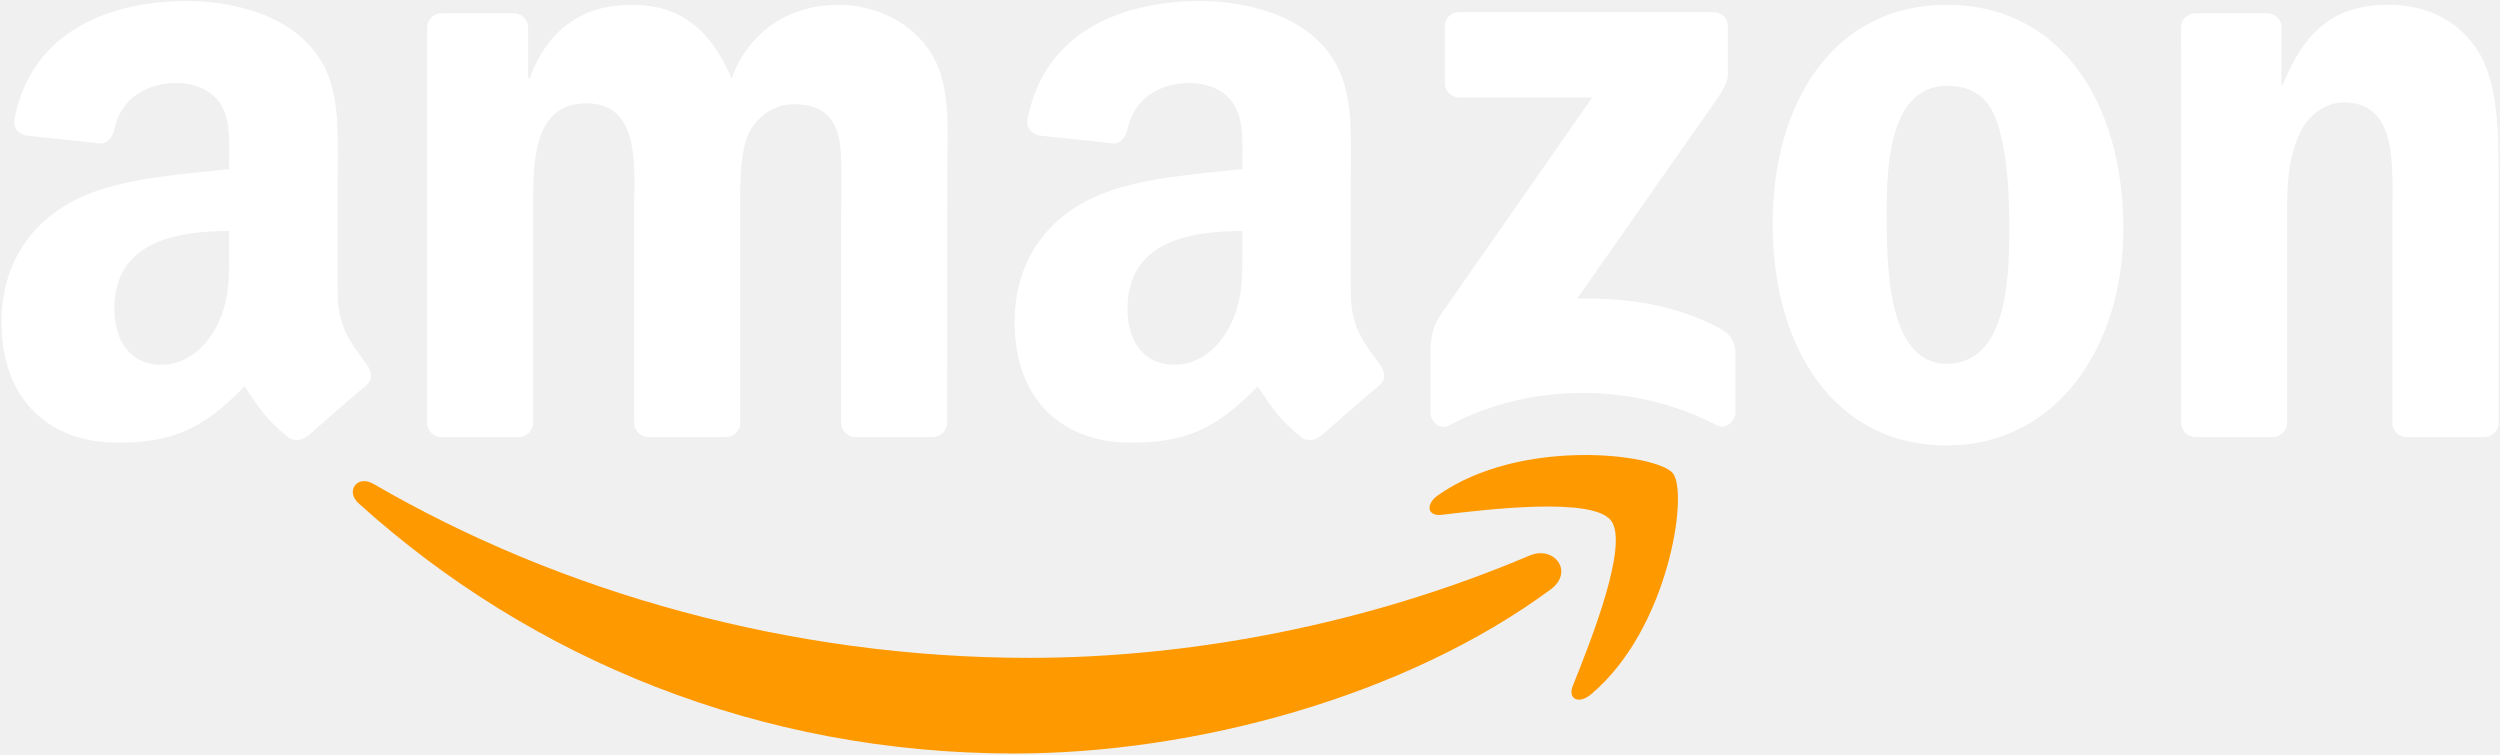
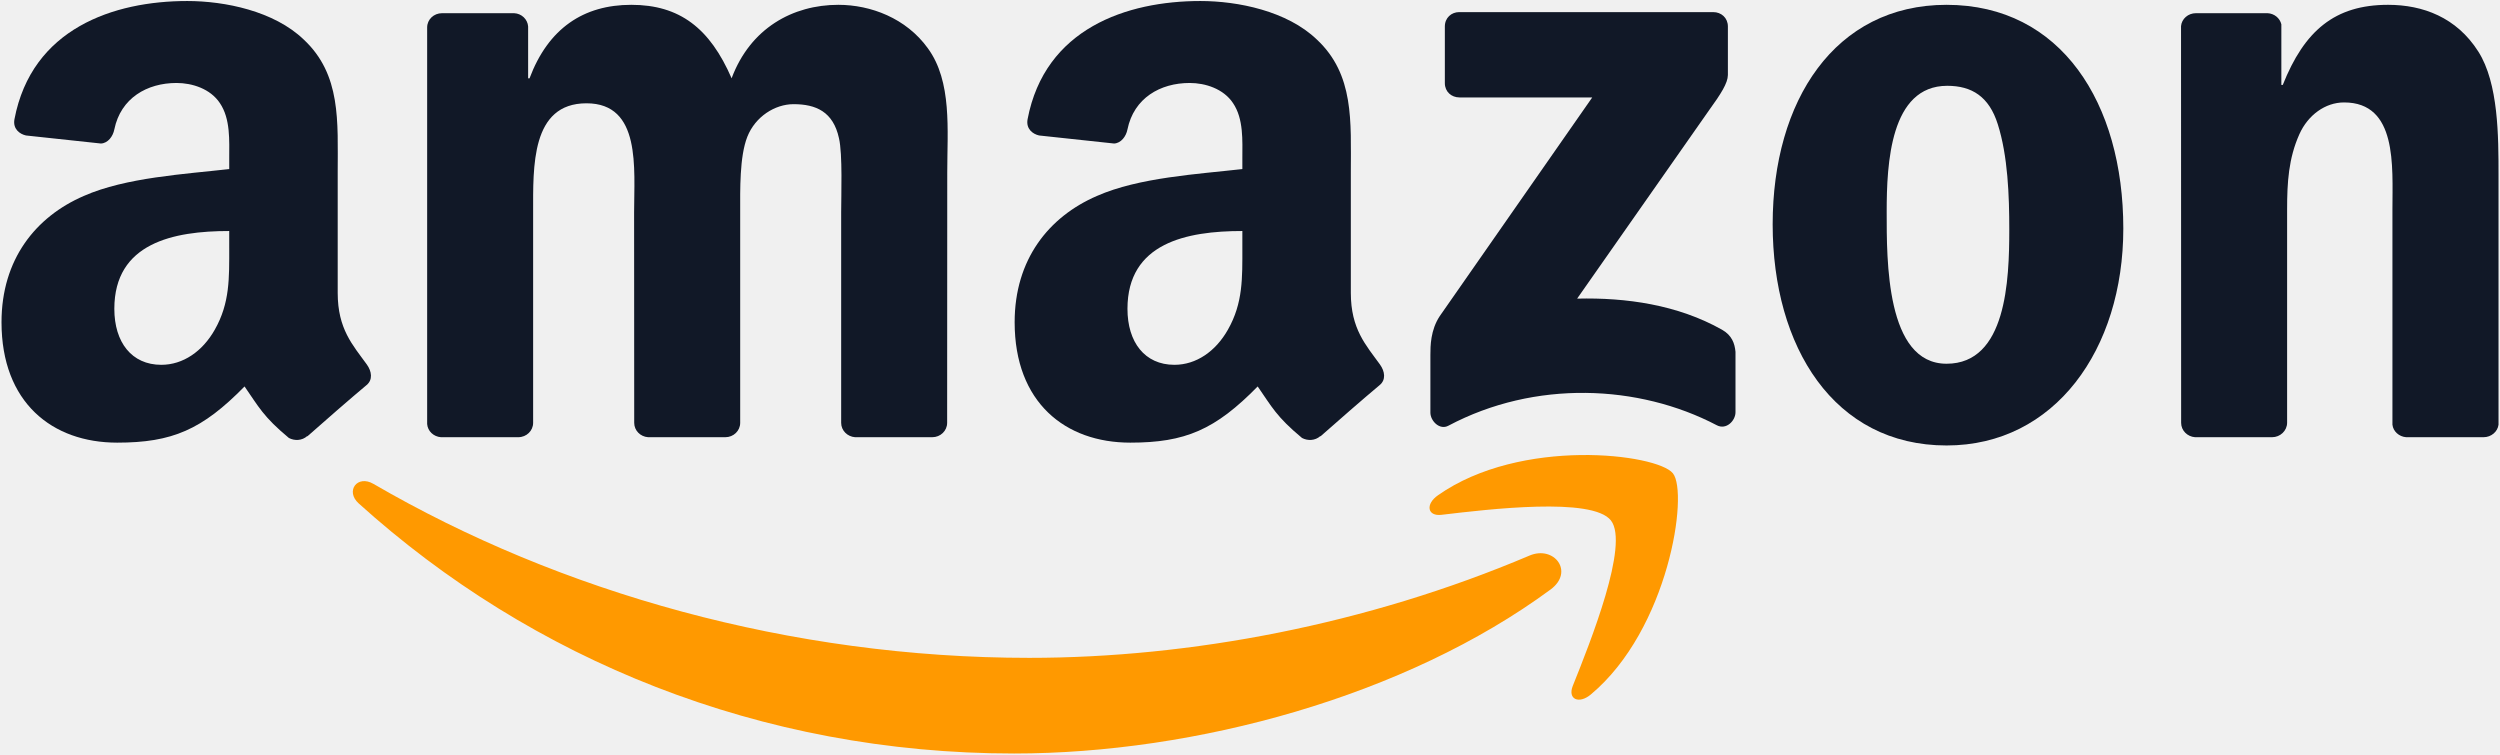
- <svg xmlns="http://www.w3.org/2000/svg" xmlns:xlink="http://www.w3.org/1999/xlink" version="1.1" width="603" height="182" style="fill:#fff" id="svg1936">
+ <svg xmlns="http://www.w3.org/2000/svg" xmlns:xlink="http://www.w3.org/1999/xlink" version="1.1" width="603" height="182" style="fill:#111827" id="svg1936">
  <path d="m 374.006,142.184 c -34.999,25.797 -85.729,39.561 -129.406,39.561 -61.243,0 -116.377,-22.651 -158.088,-60.325 -3.277,-2.963 -0.341,-7 3.592,-4.693 45.014,26.191 100.673,41.947 158.166,41.947 38.775,0 81.43,-8.022 120.65,-24.67 5.925,-2.517 10.88,3.88 5.086,8.18" id="path8" style="fill:#ff9900" />
  <path d="m 388.557,125.536 c -4.457,-5.715 -29.573,-2.7 -40.846,-1.363 -3.434,0.419 -3.959,-2.569 -0.865,-4.719 20.003,-14.078 52.827,-10.015 56.655,-5.296 3.828,4.745 -0.996,37.647 -19.794,53.351 -2.884,2.412 -5.637,1.127 -4.352,-2.071 4.221,-10.539 13.685,-34.161 9.202,-39.902" id="path10" style="fill:#ff9900" />
  <path d="M 348.497,20.066 V 6.381 c 0,-2.071 1.573,-3.461 3.461,-3.461 h 61.269 c 1.966,0 3.539,1.416 3.539,3.461 v 11.719 c -0.026,1.966 -1.678,4.536 -4.614,8.599 l -31.749,45.329 c 11.798,-0.288 24.251,1.468 34.947,7.498 2.412,1.363 3.067,3.356 3.251,5.322 V 99.451 c 0,1.992 -2.202,4.326 -4.509,3.12 -18.85,-9.884 -43.887,-10.959 -64.729,0.105 -2.124,1.154 -4.352,-1.154 -4.352,-3.146 V 85.661 c 0,-2.228 0.026,-6.03 2.255,-9.412 l 36.782,-52.748 h -32.011 c -1.966,0 -3.539,-1.389 -3.539,-3.434" id="path12" />
  <path d="m 124.999,105.454 h -18.64 c -1.783,-0.131 -3.198,-1.468 -3.33,-3.172 V 6.617 c 0,-1.914 1.599,-3.434 3.592,-3.434 h 17.382 c 1.809,0.079 3.251,1.468 3.382,3.198 v 12.505 h 0.341 c 4.536,-12.086 13.056,-17.723 24.539,-17.723 11.666,0 18.955,5.637 24.198,17.723 4.509,-12.086 14.76,-17.723 25.745,-17.723 7.813,0 16.359,3.225 21.576,10.461 5.899,8.049 4.693,19.741 4.693,29.992 l -0.026,60.377 c 0,1.914 -1.599,3.461 -3.592,3.461 h -18.614 c -1.861,-0.131 -3.356,-1.625 -3.356,-3.461 V 51.29 c 0,-4.037 0.367,-14.105 -0.524,-17.932 -1.389,-6.423 -5.558,-8.232 -10.959,-8.232 -4.509,0 -9.228,3.015 -11.142,7.839 -1.914,4.824 -1.73,12.899 -1.73,18.326 v 50.703 c 0,1.914 -1.599,3.461 -3.592,3.461 h -18.614 c -1.888,-0.131 -3.356,-1.625 -3.356,-3.461 L 152.946,51.29 c 0,-10.67 1.757,-26.374 -11.483,-26.374 -13.397,0 -12.872,15.311 -12.872,26.374 v 50.703 c 0,1.914 -1.599,3.461 -3.592,3.461" id="path14" />
  <path d="m 469.514,1.164 c 27.659,0 42.629,23.752 42.629,53.954 0,29.179 -16.543,52.329 -42.629,52.329 -27.161,0 -41.947,-23.752 -41.947,-53.351 0,-29.782 14.97,-52.932 41.947,-52.932 m 0.157,19.532 c -13.738,0 -14.603,18.719 -14.603,30.385 0,11.693 -0.184,36.651 14.445,36.651 14.445,0 15.127,-20.135 15.127,-32.404 0,-8.075 -0.341,-17.723 -2.779,-25.378 -2.097,-6.659 -6.266,-9.255 -12.191,-9.255" id="path16" />
  <path d="M 548.008,105.454 H 529.446 c -1.861,-0.131 -3.356,-1.625 -3.356,-3.461 l -0.026,-95.691 c 0.157,-1.757 1.704,-3.12 3.592,-3.12 h 17.277 c 1.625,0.079 2.962,1.18 3.33,2.674 v 14.629 h 0.341 c 5.217,-13.082 12.532,-19.322 25.404,-19.322 8.363,0 16.517,3.015 21.76,11.273 4.876,7.655 4.876,20.528 4.876,29.782 v 60.22 c -0.21,1.678 -1.757,3.015 -3.592,3.015 h -18.693 c -1.704,-0.131 -3.12,-1.389 -3.303,-3.015 V 50.478 c 0,-10.461 1.206,-25.771 -11.667,-25.771 -4.535,0 -8.704,3.041 -10.775,7.655 -2.622,5.846 -2.962,11.667 -2.962,18.116 v 51.516 c -0.026,1.914 -1.652,3.461 -3.644,3.461" id="path18" />
  <use xlink:href="#path30" transform="translate(244.3672)" id="use28" />
  <path d="M 55.288,59.758 V 55.721 c -13.475,0 -27.711,2.884 -27.711,18.771 0,8.049 4.168,13.502 11.326,13.502 5.243,0 9.936,-3.225 12.899,-8.468 3.67,-6.449 3.487,-12.505 3.487,-19.767 m 18.797,45.434 c -1.232,1.101 -3.015,1.18 -4.404,0.446 -6.187,-5.138 -7.288,-7.524 -10.696,-12.427 -10.225,10.434 -17.46,13.554 -30.726,13.554 -15.678,0 -27.895,-9.674 -27.895,-29.048 0,-15.127 8.206,-25.43 19.872,-30.464 10.12,-4.457 24.251,-5.243 35.052,-6.476 v -2.412 c 0,-4.431 0.341,-9.674 -2.255,-13.502 -2.281,-3.434 -6.633,-4.85 -10.461,-4.85 -7.105,0 -13.449,3.644 -14.996,11.195 -0.315,1.678 -1.547,3.33 -3.225,3.408 L 6.263,32.676 C 4.742,32.335 3.064,31.103 3.484,28.77 7.652,6.853 27.446,0.246 45.169,0.246 c 9.071,0 20.921,2.412 28.078,9.281 9.071,8.468 8.206,19.767 8.206,32.063 v 29.048 c 0,8.73 3.618,12.558 7.026,17.277 1.206,1.678 1.468,3.697 -0.052,4.955 -3.801,3.172 -10.565,9.071 -14.288,12.374 l -0.052,-0.052" id="path30" />
</svg>
